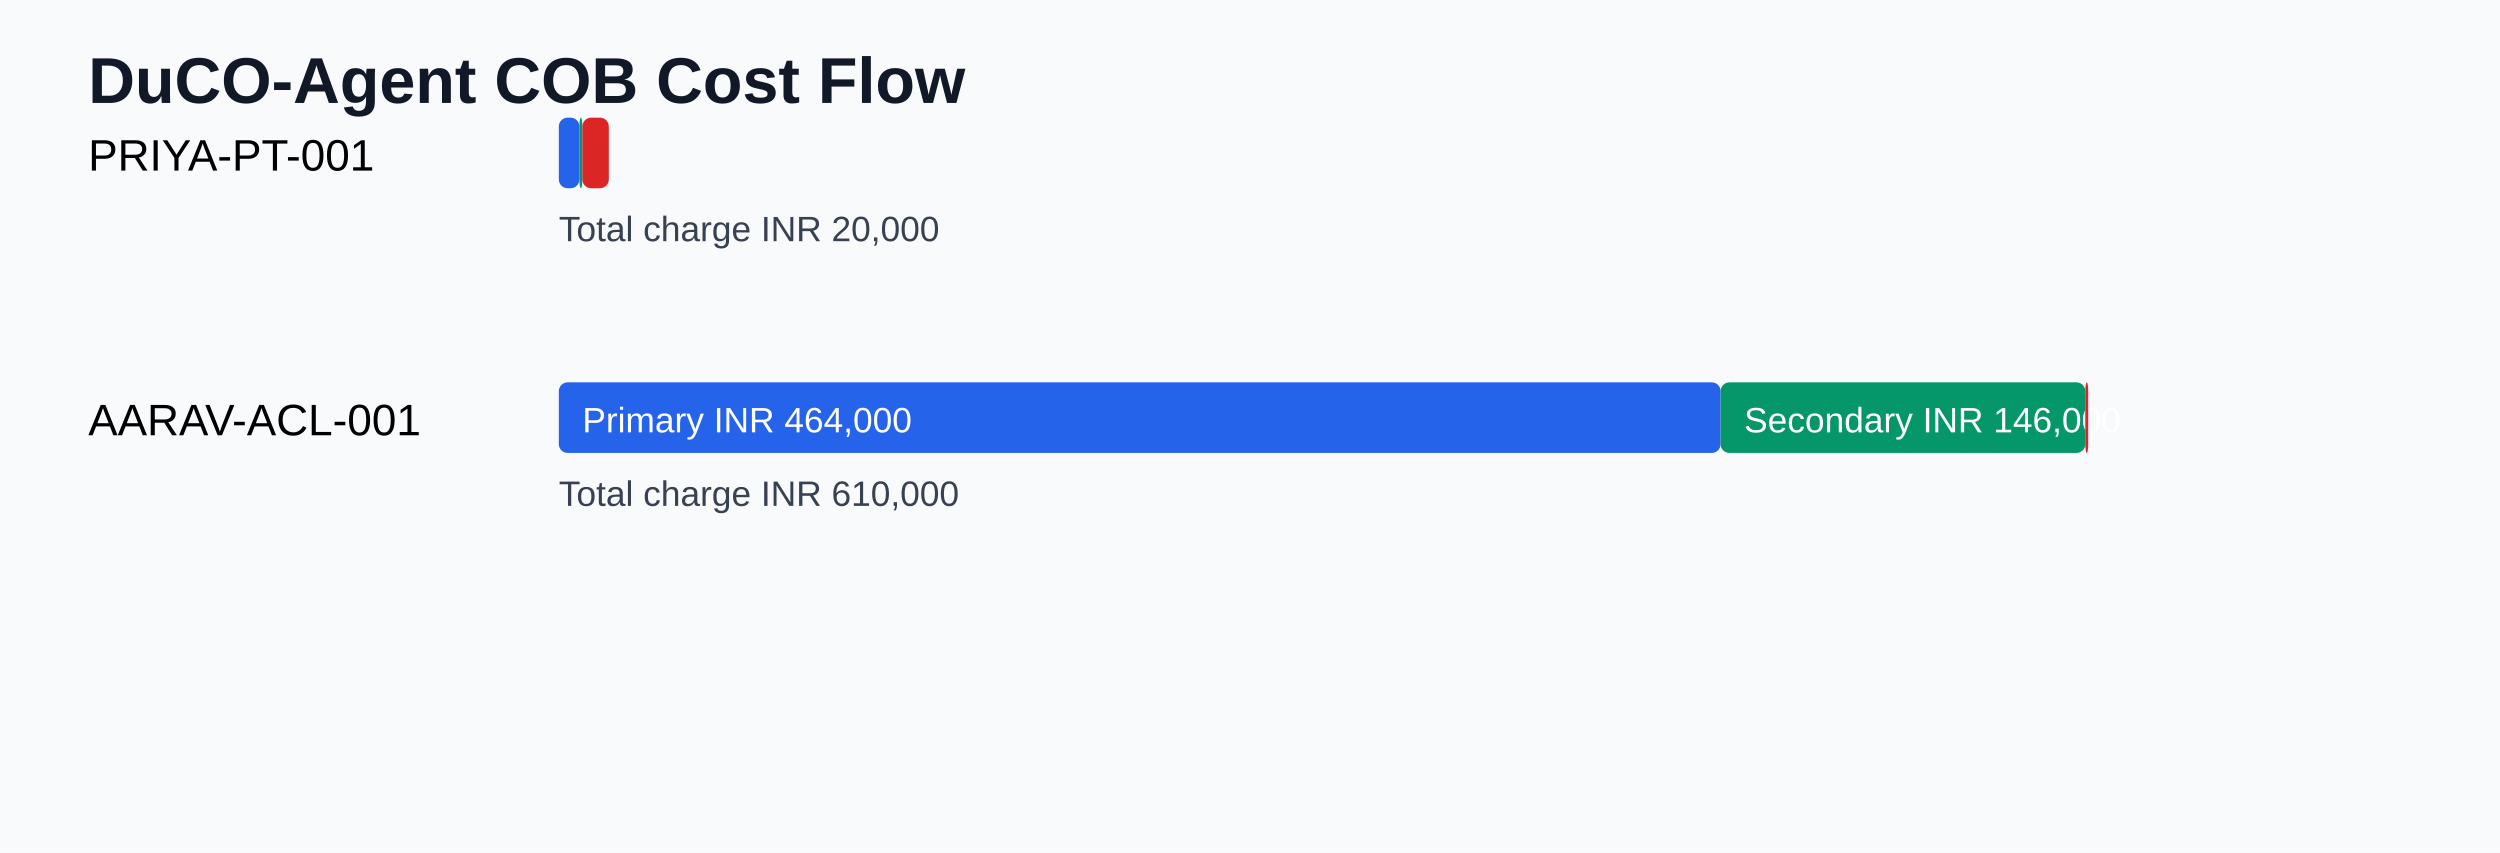
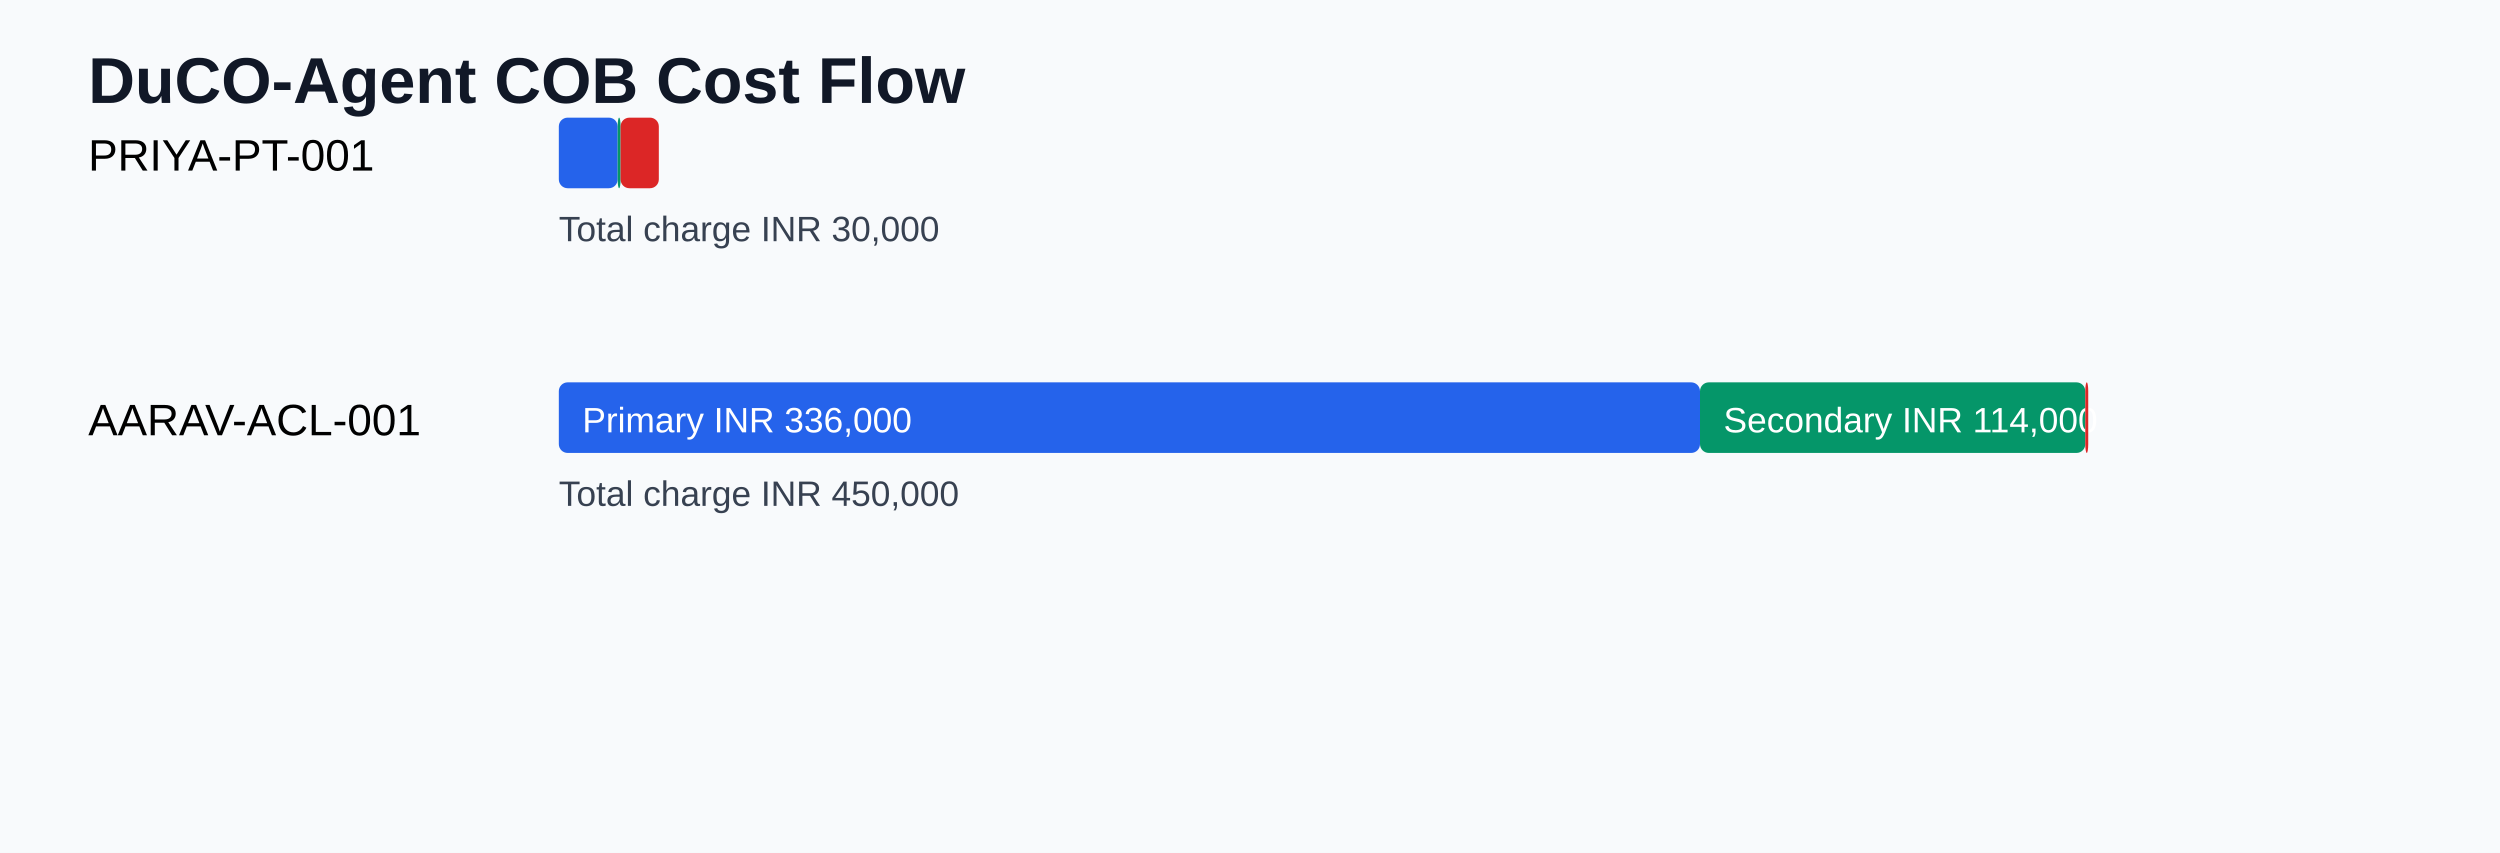
<svg xmlns="http://www.w3.org/2000/svg" width="850" height="290" viewBox="0 0 850 290">
  <rect width="100%" height="100%" fill="#f8fafc" />
  <text x="30" y="35" font-size="22" font-family="Arial" font-weight="700" fill="#111827">DuCO-Agent COB Cost Flow</text>
  <text x="30" y="58" font-size="15" font-family="Arial">PRIYA-PT-001</text>
-   <rect x="190" y="40" width="7" height="24" fill="#2563eb" rx="3" />
-   <rect x="197" y="40" width="1" height="24" fill="#059669" rx="3" />
-   <rect x="198" y="40" width="9" height="24" fill="#dc2626" rx="3" />
-   <text x="190" y="82" font-size="12" font-family="Arial" fill="#374151">Total charge INR 20,000</text>
+   <rect x="190" y="40" width="20" height="24" fill="#2563eb" rx="3" />
+   <rect x="210" y="40" width="1" height="24" fill="#059669" rx="3" />
+   <rect x="211" y="40" width="13" height="24" fill="#dc2626" rx="3" />
+   <text x="190" y="82" font-size="12" font-family="Arial" fill="#374151">Total charge INR 30,000</text>
  <text x="30" y="148" font-size="15" font-family="Arial">AARAV-ACL-001</text>
-   <rect x="190" y="130" width="395" height="24" fill="#2563eb" rx="3" />
-   <text x="198" y="147" fill="white" font-size="12" font-family="Arial">Primary INR 464,000</text>
-   <rect x="585" y="130" width="124" height="24" fill="#059669" rx="3" />
-   <text x="593" y="147" fill="white" font-size="12" font-family="Arial">Secondary INR 146,000</text>
+   <rect x="190" y="130" width="388" height="24" fill="#2563eb" rx="3" />
+   <text x="198" y="147" fill="white" font-size="12" font-family="Arial">Primary INR 336,000</text>
+   <rect x="578" y="130" width="131" height="24" fill="#059669" rx="3" />
+   <text x="586" y="147" fill="white" font-size="12" font-family="Arial">Secondary INR 114,000</text>
  <rect x="709" y="130" width="1" height="24" fill="#dc2626" rx="3" />
-   <text x="190" y="172" font-size="12" font-family="Arial" fill="#374151">Total charge INR 610,000</text>
+   <text x="190" y="172" font-size="12" font-family="Arial" fill="#374151">Total charge INR 450,000</text>
</svg>
